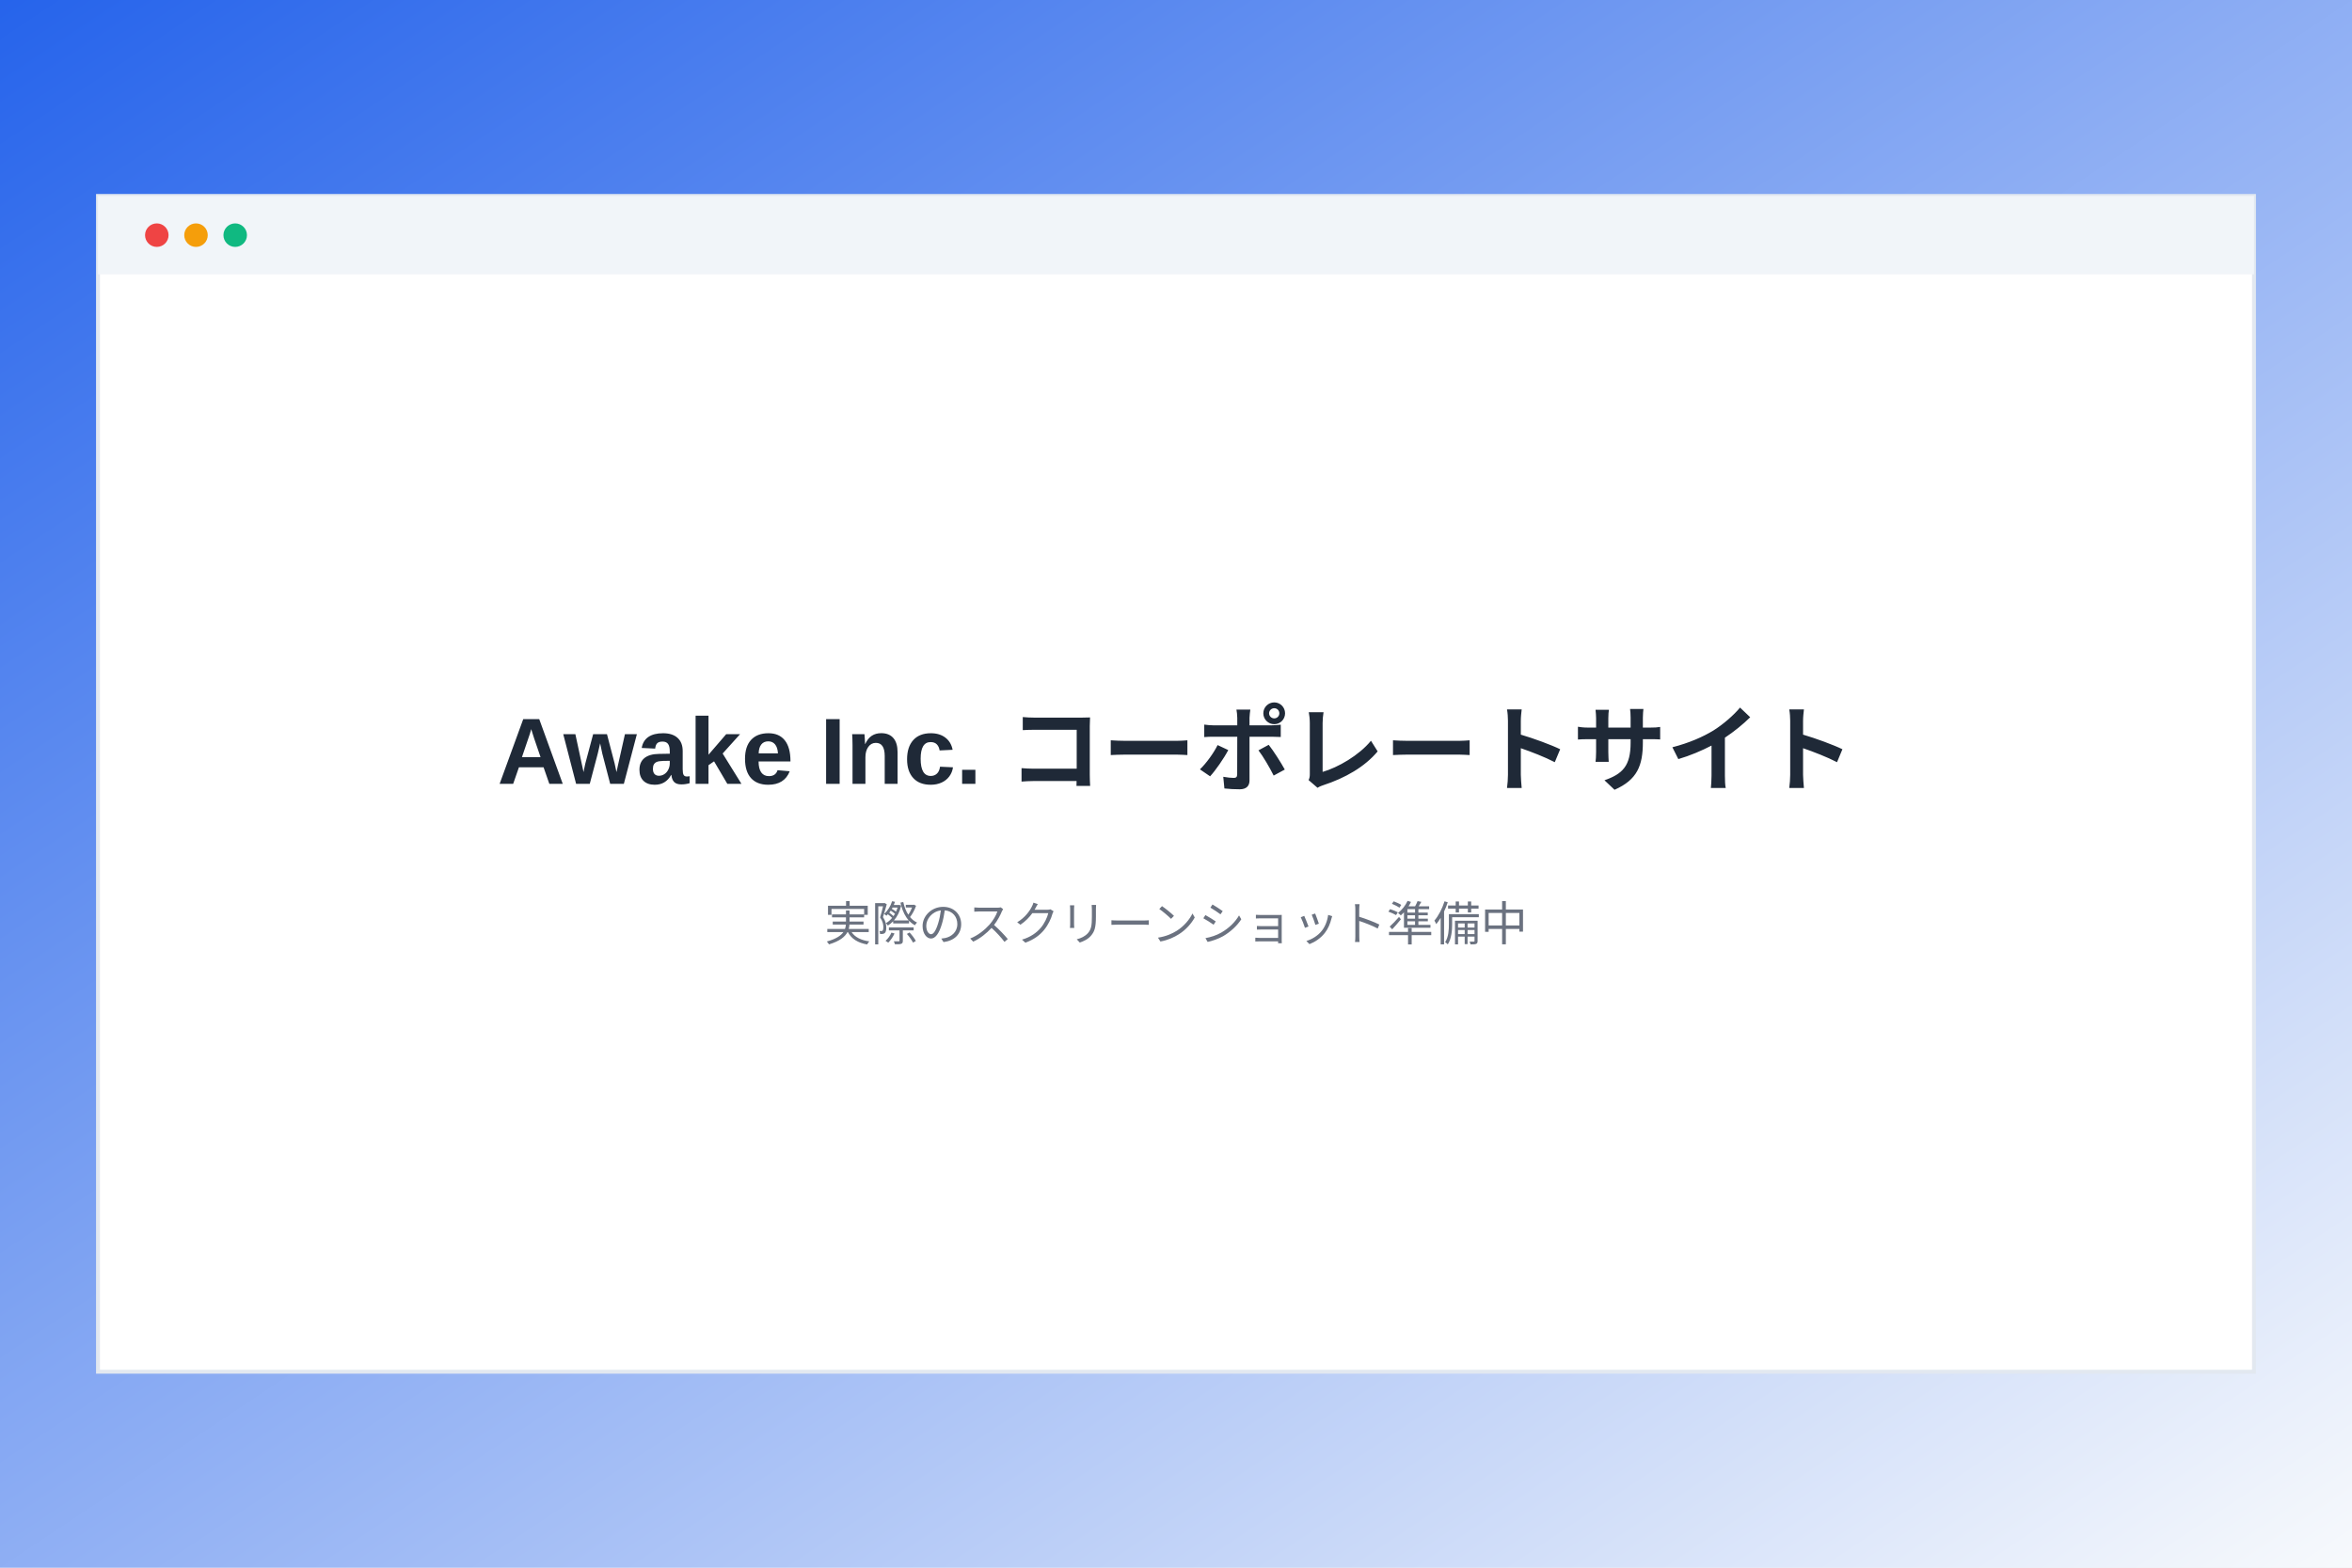
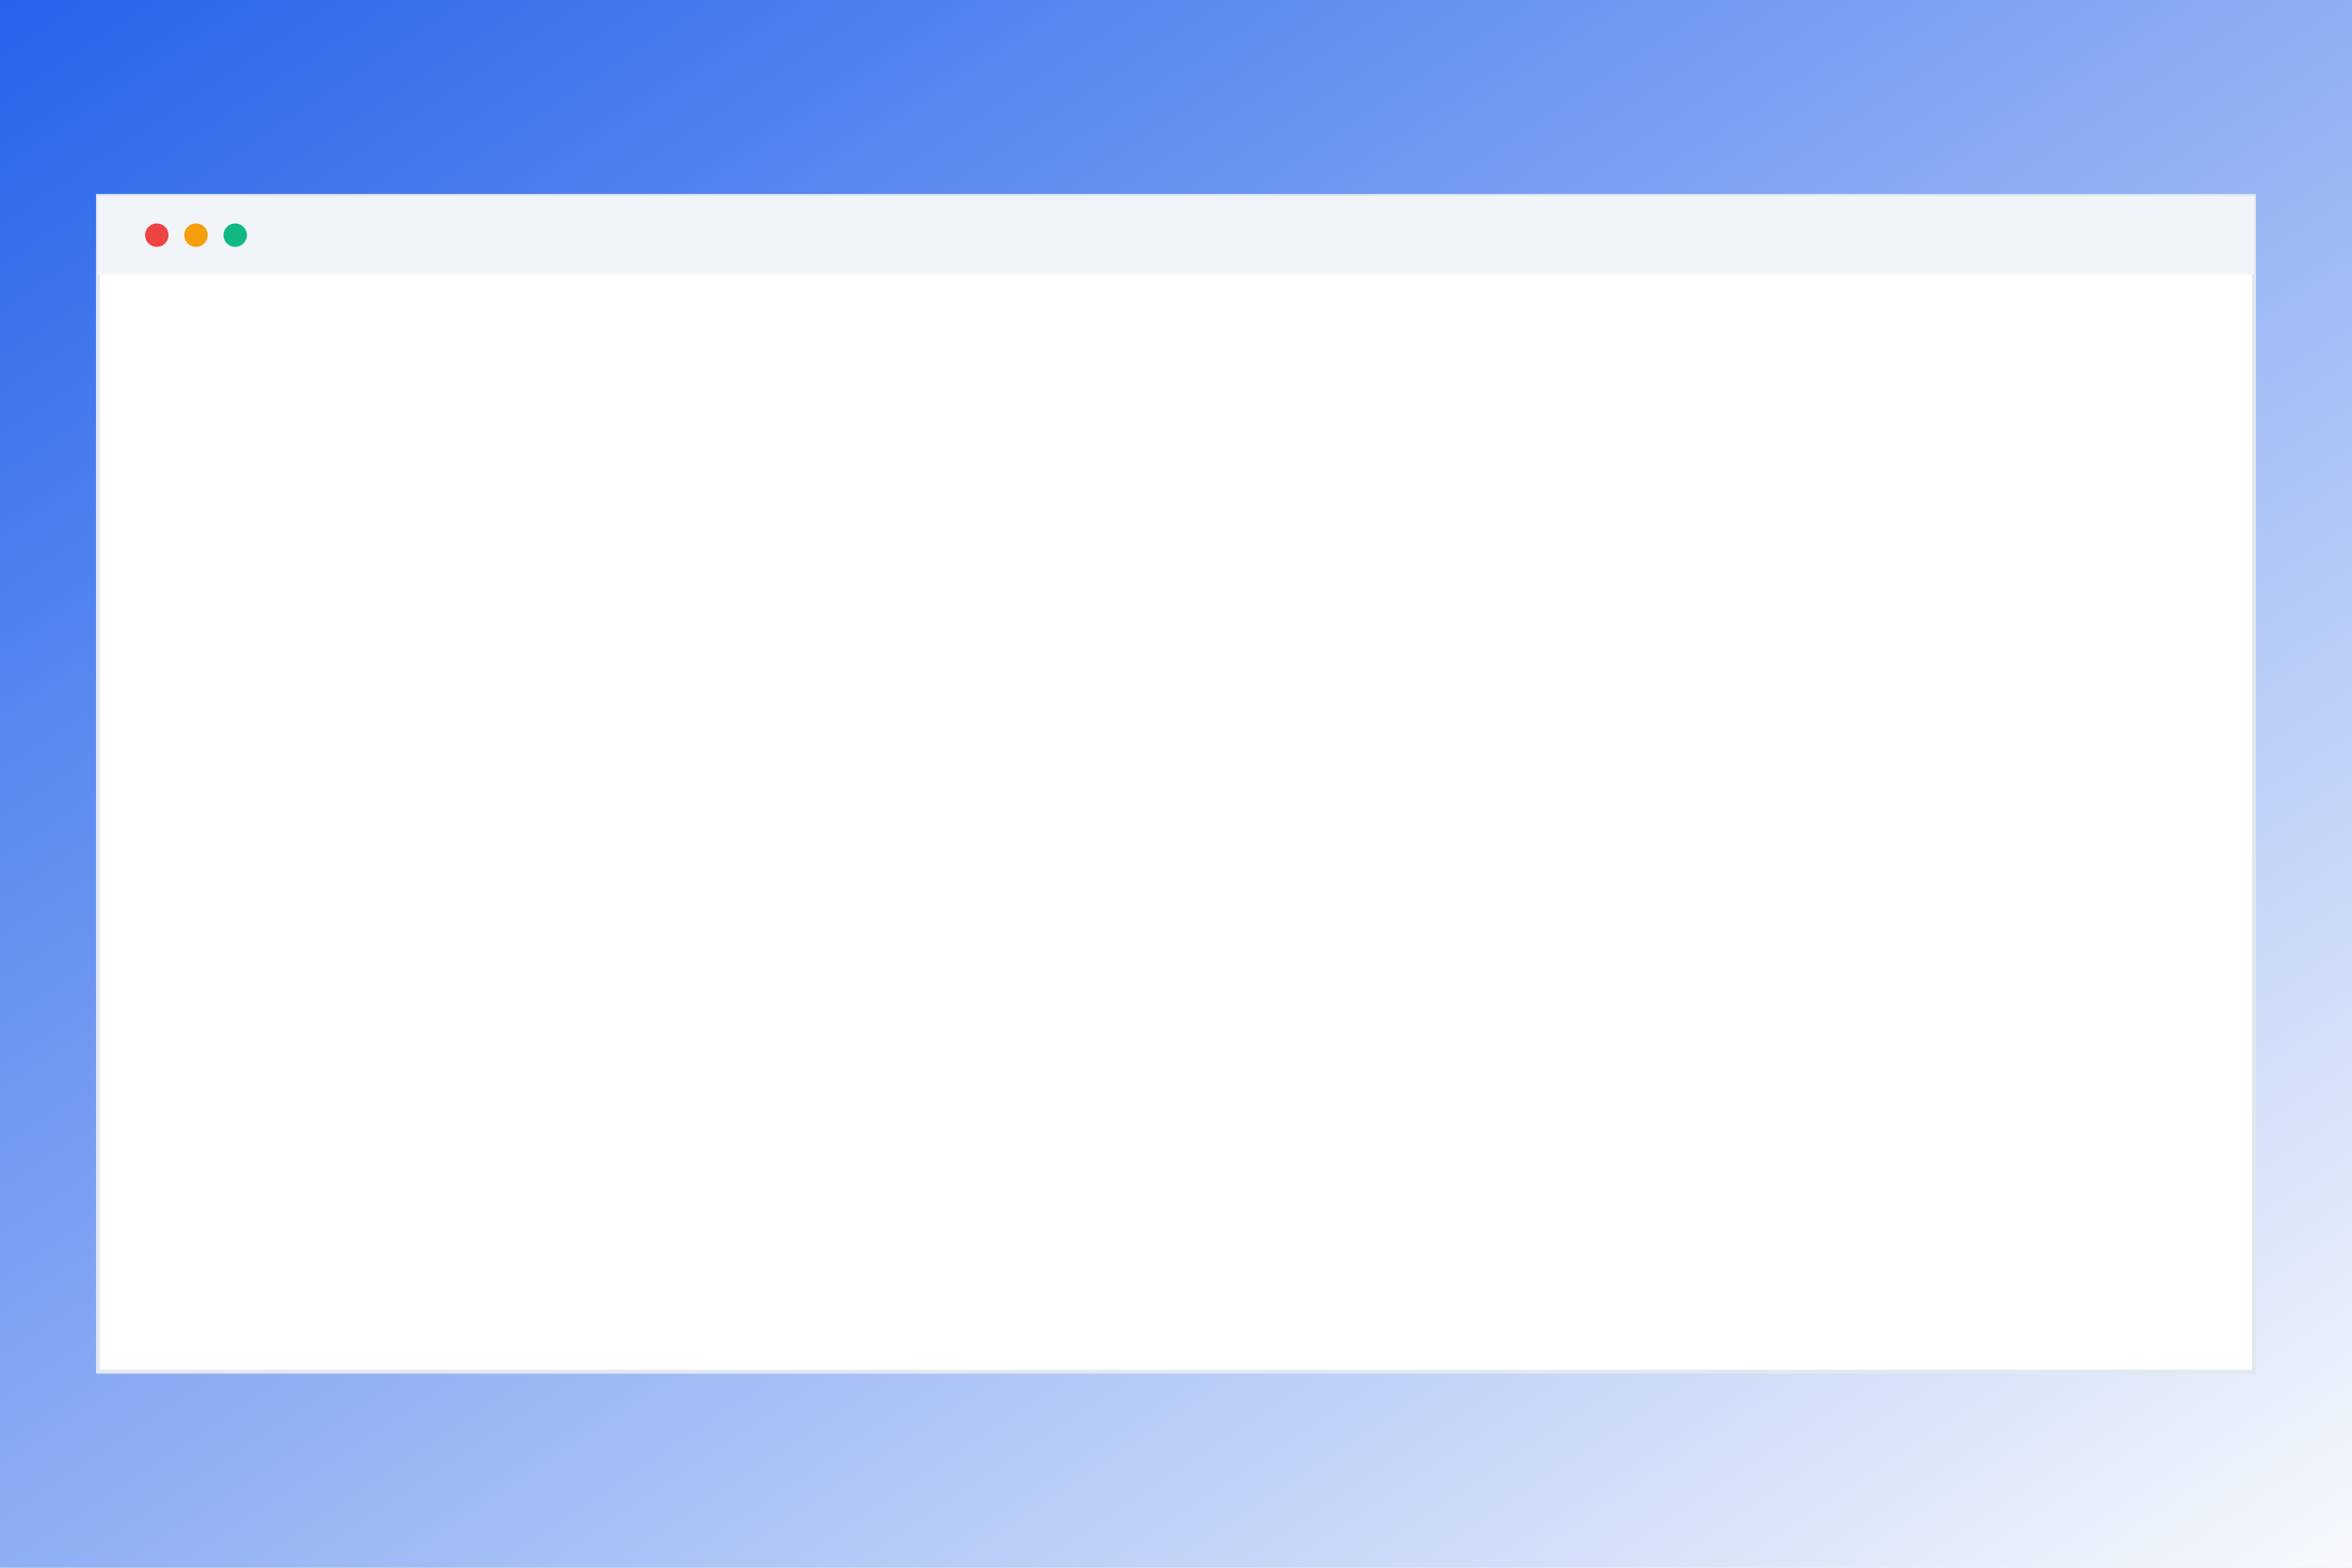
<svg xmlns="http://www.w3.org/2000/svg" width="1200" height="800" viewBox="0 0 1200 800">
  <defs>
    <linearGradient id="grad1" x1="0%" y1="0%" x2="100%" y2="100%">
      <stop offset="0%" style="stop-color:#2563eb;stop-opacity:1" />
      <stop offset="100%" style="stop-color:#f8fafc;stop-opacity:1" />
    </linearGradient>
  </defs>
  <rect width="1200" height="800" fill="url(#grad1)" />
  <rect x="50" y="100" width="1100" height="600" fill="white" stroke="#e2e8f0" stroke-width="2" />
  <rect x="50" y="100" width="1100" height="40" fill="#f1f5f9" />
  <circle cx="80" cy="120" r="6" fill="#ef4444" />
  <circle cx="100" cy="120" r="6" fill="#f59e0b" />
  <circle cx="120" cy="120" r="6" fill="#10b981" />
-   <text x="600" y="400" text-anchor="middle" font-family="Arial, sans-serif" font-size="48" font-weight="bold" fill="#1f2937">Awake Inc. コーポレートサイト</text>
-   <text x="600" y="480" text-anchor="middle" font-family="Arial, sans-serif" font-size="24" fill="#6b7280">実際のスクリーンショット準備中</text>
</svg>
